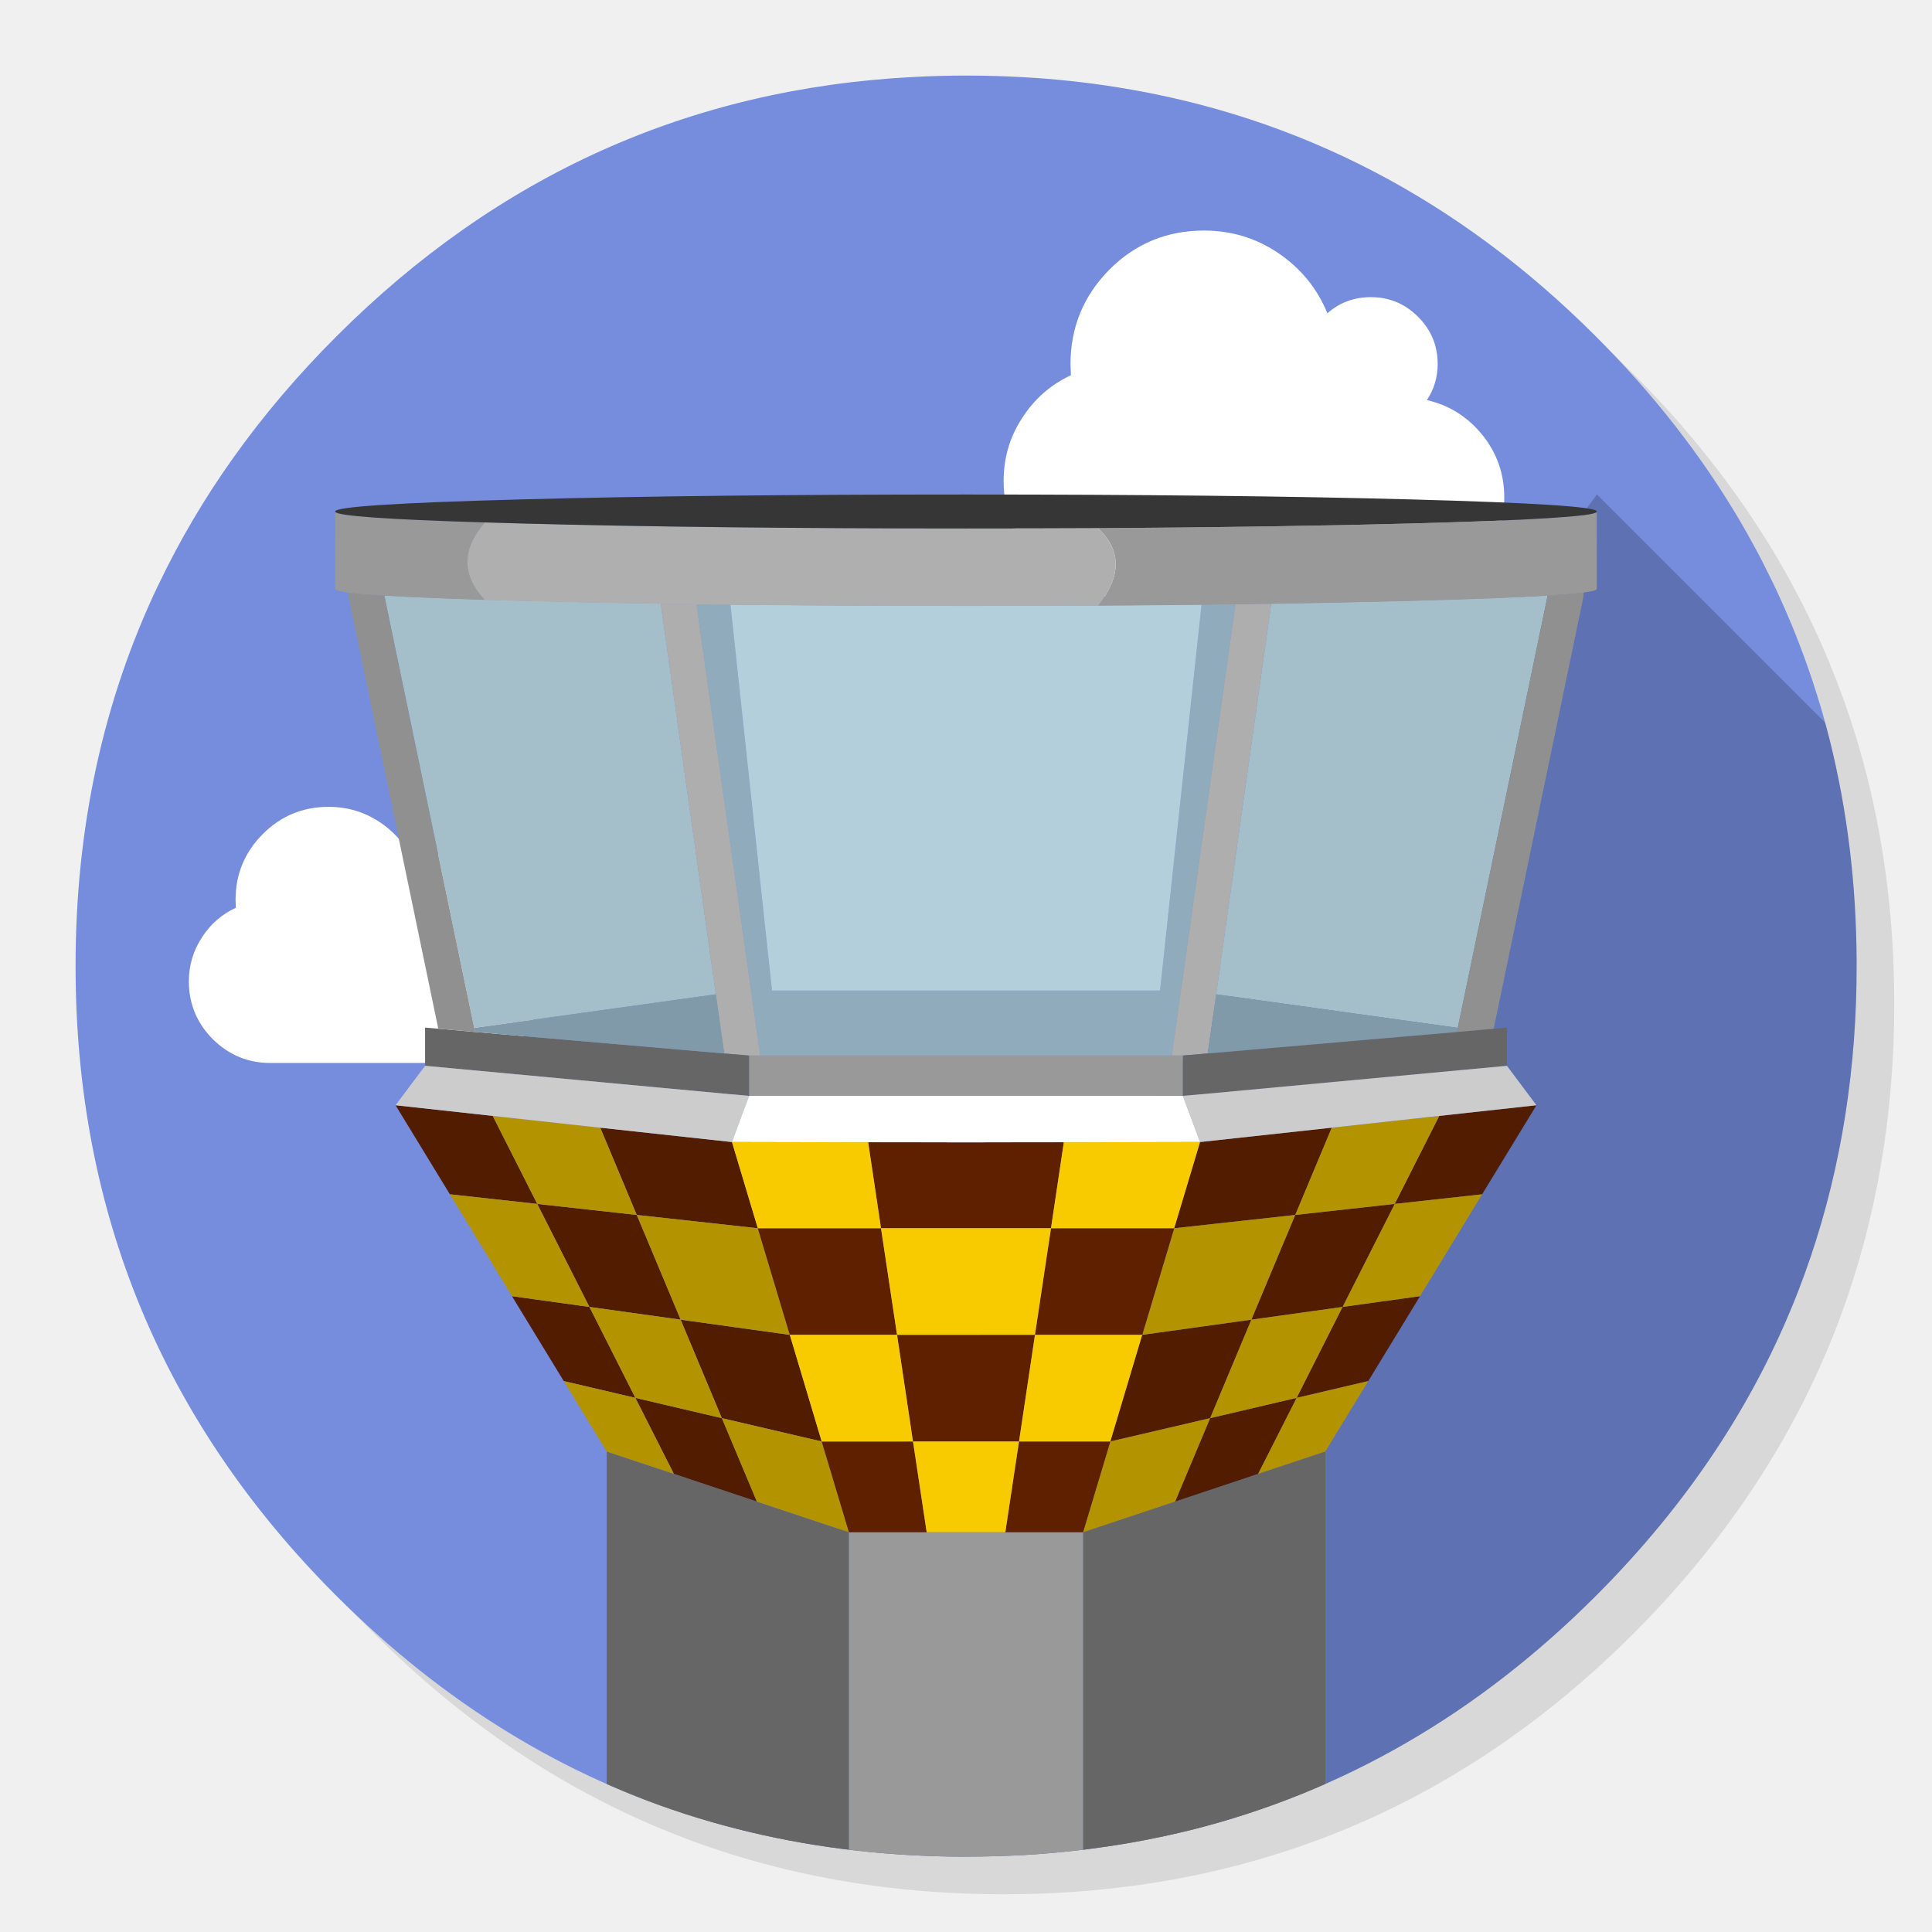
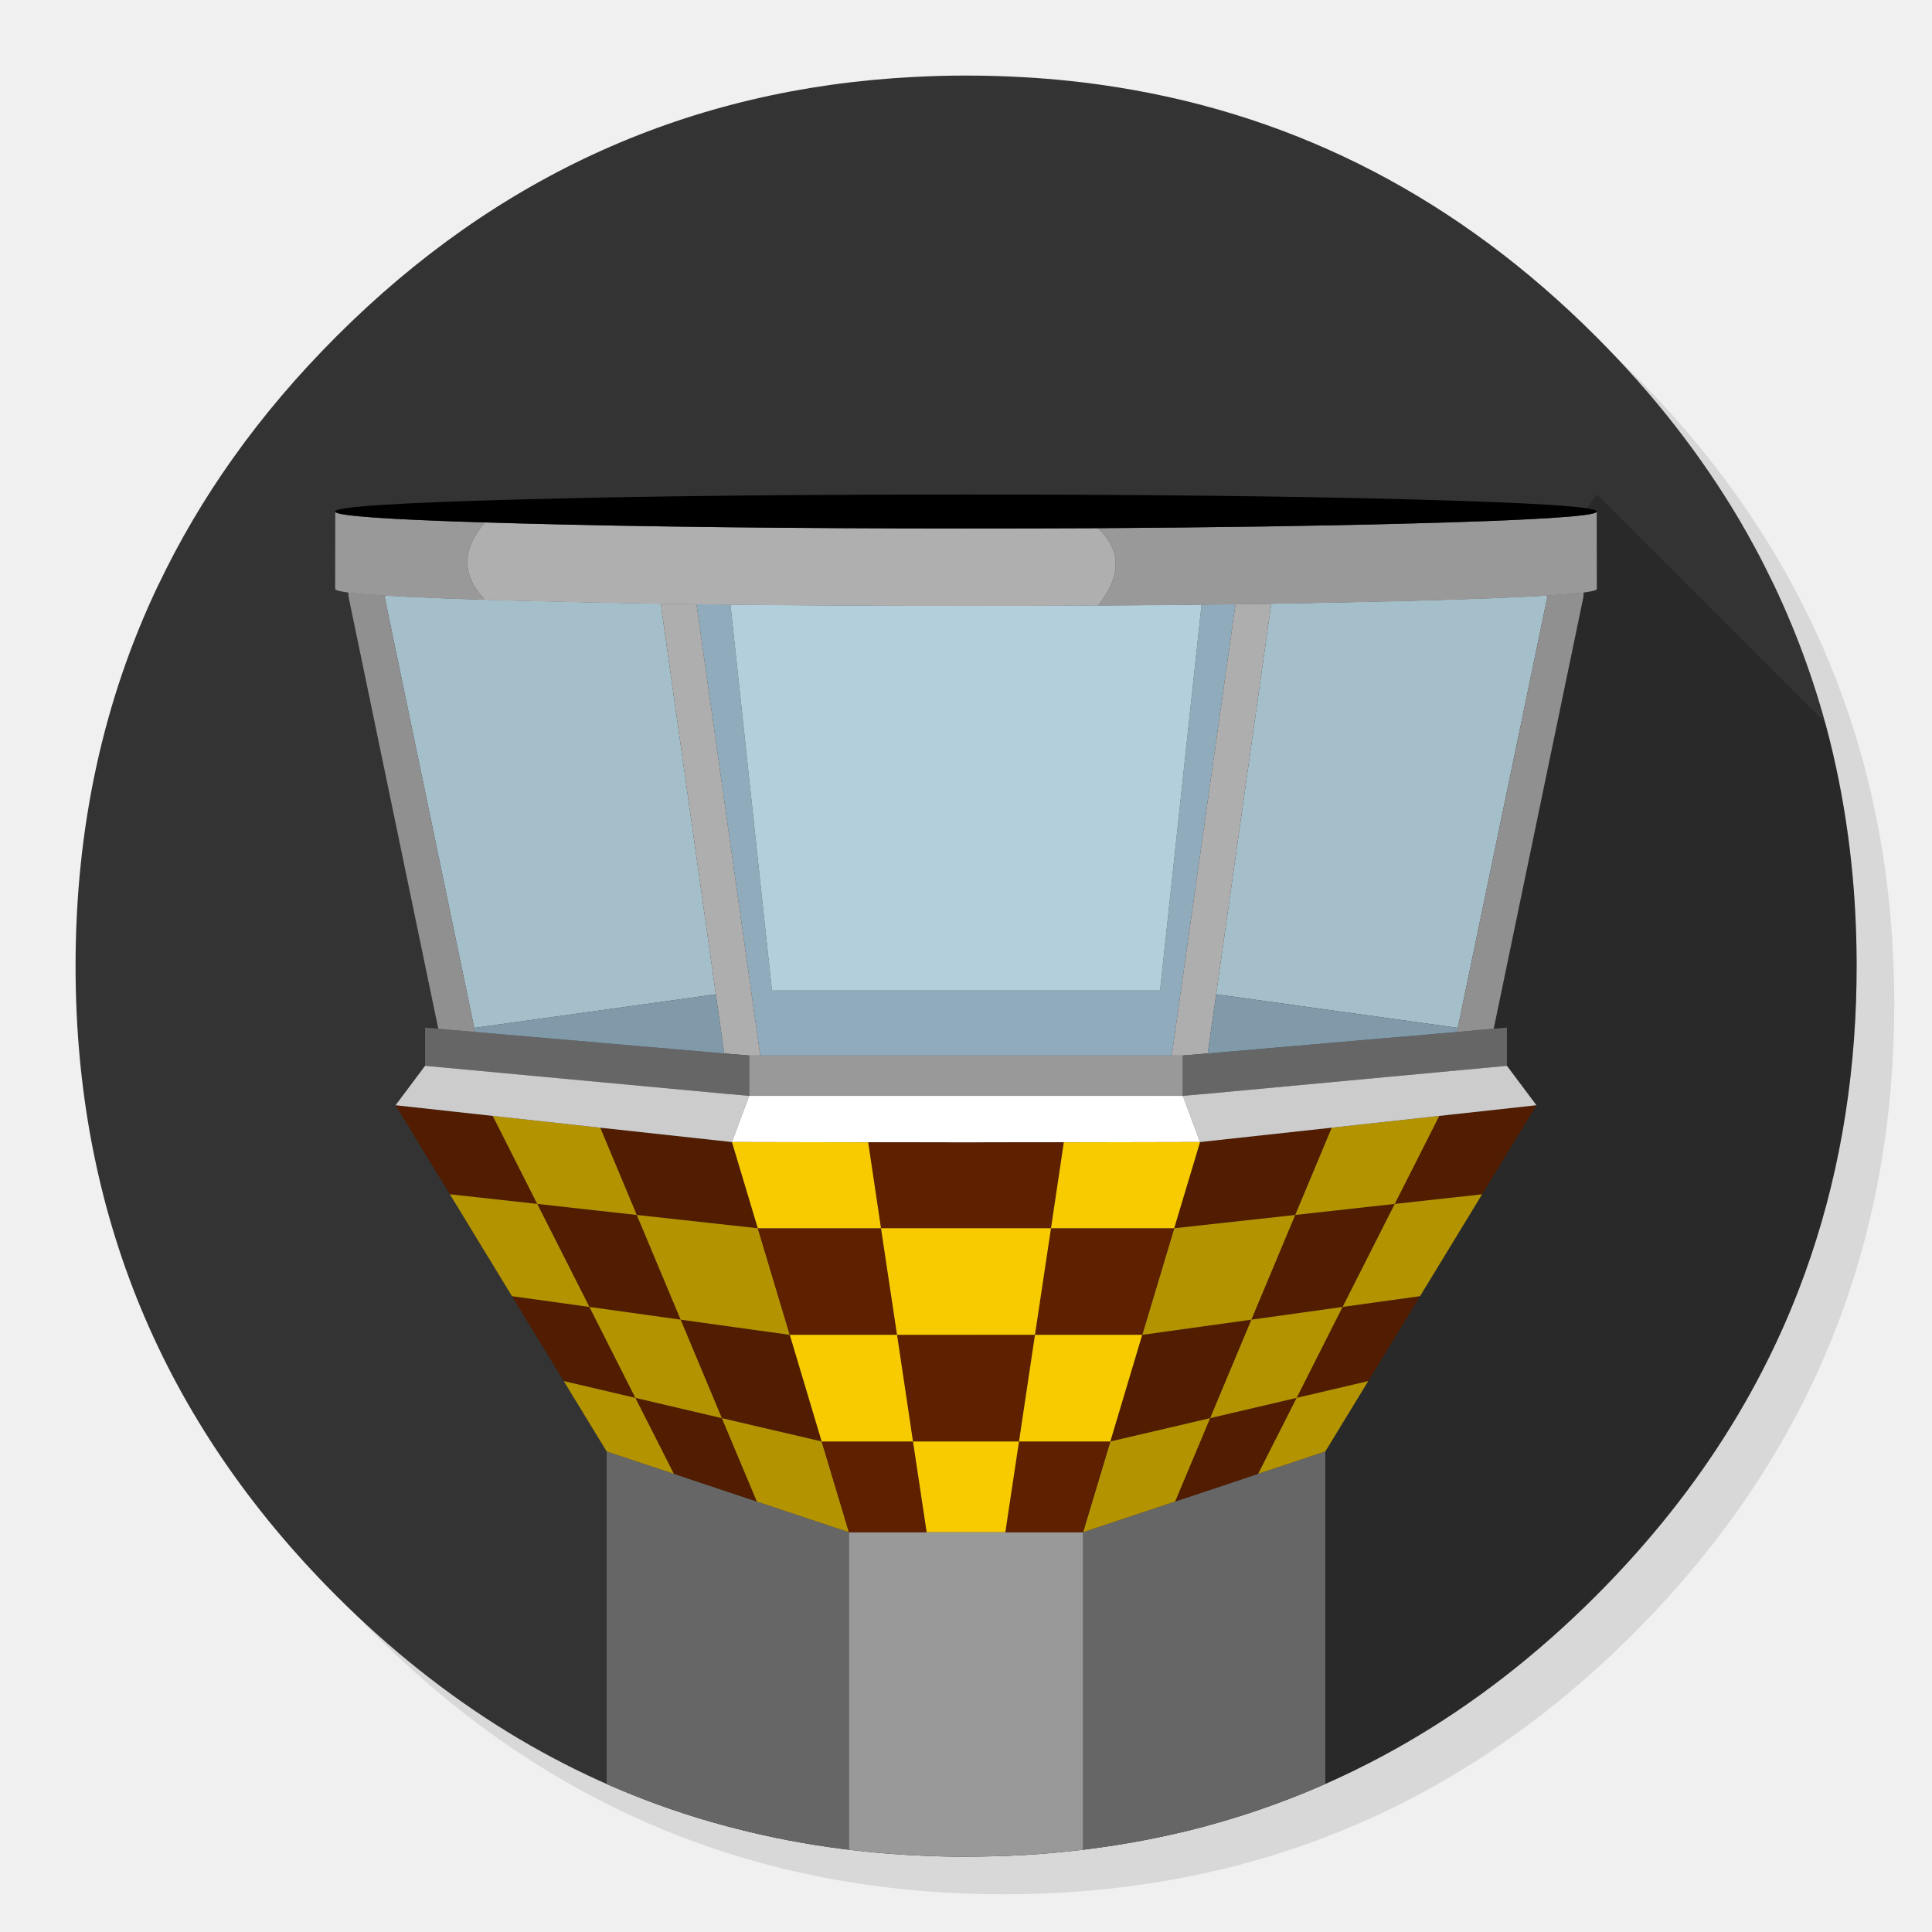
<svg xmlns="http://www.w3.org/2000/svg" id="Apps-Tower" image-rendering="optimizeSpeed" baseProfile="basic" version="1.1" style="background-color:#ffffff" x="0px" y="0px" width="1024px" height="1024px" viewBox="0 0 1024 1024" enable-background="new 0 0 1024 1024">
  <defs transform="matrix(1 0 0 1 0 0) " />
  <g id="shadow">
    <g id="shape">
      <path id="path" fill="#000000" fill-opacity="0.098" d="M969.65,351.3 Q961.05,330.45 950.25,310.45 C946.2,302.9 941.9,295.4 937.35,288.05 917.8,256.35 893.95,226.4 865.8,198.25 773.65,106.1 662.35,60 532,60 401.65,60 290.4,106.1 198.25,198.25 106.1,290.4 60,401.65 60,532 60,662.35 106.1,773.65 198.25,865.8 290.4,957.95 401.65,1004 532,1004 662.35,1004 773.65,957.95 865.8,865.8 916.55,815 953.35,758.4 976.15,696.05 994.7,645.2 1004,590.55 1004,532 1004,487.1 998.55,444.45 987.6,404.05 986.35,399.5 985.05,394.95 983.7,390.45 979.6,377.15 974.9,364.1 969.65,351.3z" />
    </g>
  </g>
  <g id="bg">
    <g id="shape2">
-       <path id="path1" fill="#768DDE" fill-opacity="1" d="M929.85,289.65 C927.5,285.3 924.9,280.65 922.2,276.05 901.9,241.55 876.4,208.85 845.85,178.3 773.25,105.7 688.7,61.65 592.2,46.25 575.95,43.65 559.4,41.85 542.15,40.9 532.45,40.35 522.3,40.05 512.05,40.05 502.7,40.05 493.45,40.3 484.15,40.8 365.8,46.9 263.85,92.75 178.3,178.3 157.8,198.8 139.55,220.25 123.6,242.7 108.25,264.25 95.05,286.7 84,309.9 L83.975,309.875 Q40.05,401.873 40.05,512.05 C40.05,642.4 86.15,753.7 178.3,845.85 235,902.5 298.85,941.75 369.4,963.4 406.15,974.65 444.2,981.25 484.15,983.35 484.3,983.35 484.4,983.35 484.55,983.35 493.05,983.8 501.15,984.05 509.05,984.05 510.25,984.05 511.15,984.05 512.05,984.05 522.35,984.05 532.55,983.75 542.15,983.25 544.65,983.1 546.9,982.95 549.1,982.8 569.3,981.35 589,978.75 607.8,975.1 615.75,973.55 623.6,971.8 631.2,969.95 712,949.65 783.35,908.35 845.85,845.85 894.45,797.25 930.25,743.35 953.2,684.05 971.65,636.4 981.85,585.25 983.75,530.55 983.95,524.5 984.05,518.3 984.05,512.05 984.05,511.4 984.05,510.7 984.05,510.05 984.05,509.7 984.05,509.4 984.05,509.05 983.85,468.4 979.1,429.55 969.75,392.05 968.65,387.7 967.4,383.05 966.1,378.45 965.1,375.05 964.1,371.6 962.95,367.95 961.35,362.8 959.55,357.45 957.65,352.1 952.6,337.85 946.8,323.85 940.2,309.95 938.35,306.15 936.45,302.3 934.5,298.45 933.05,295.6 931.55,292.75 929.85,289.65z" />
-     </g>
-   </g>
-   <g id="Calque.__204">
-     <g id="shape4">
-       <path id="path2" fill="#FFFFFF" fill-opacity="1" d="M256.55,490.35 C259.25,486.3 260.55,481.85 260.55,477 260.55,470.2 258.15,464.4 253.35,459.55 Q246.05,452.3 235.85,452.3 C229.65,452.3 224.3,454.25 219.8,458.25 216.05,449.15 210.05,441.75 201.8,436.1 193.5,430.45 184.3,427.65 174.2,427.65 160.5,427.65 148.85,432.45 139.25,442.1 129.65,451.75 124.85,463.4 124.85,477 L125,481.15 C117.5,484.6 111.5,489.85 107,496.9 102.4,503.95 100.1,511.7 100.1,520.2 100.1,532.05 104.35,542.25 112.75,550.75 121.25,559.15 131.45,563.4 143.3,563.4 L248.15,563.4 C258.4,563.4 267.15,559.75 274.4,552.45 281.6,545.3 285.15,536.55 285.15,526.35 285.15,517.65 282.45,509.95 277.1,503.25 271.7,496.55 264.85,492.25 256.55,490.35z M726.55,157.5 C717.7,157.5 710,160.35 703.55,166.05 698.2,153 689.6,142.4 677.7,134.25 665.85,126.2 652.65,122.2 638.15,122.2 618.55,122.2 601.85,129.05 588.05,142.85 574.3,156.75 567.4,173.45 567.4,192.95 L567.6,198.9 C556.9,203.85 548.3,211.4 541.8,221.5 535.2,231.55 531.95,242.7 531.95,254.85 531.95,271.9 538,286.5 550.05,298.7 562.25,310.75 576.85,316.8 593.85,316.8 L744.2,316.8 C758.9,316.8 771.45,311.6 781.85,301.15 792.15,290.85 797.3,278.35 797.3,263.7 797.3,251.25 793.45,240.2 785.7,230.55 777.95,220.95 768.15,214.8 756.3,212.05 760.1,206.25 762,199.85 762,192.95 762,183.2 758.55,174.85 751.65,167.95 744.7,160.95 736.3,157.5 726.55,157.5z" />
+       <path id="path1" fill="#333333" fill-opacity="1" d="M929.85,289.65 C927.5,285.3 924.9,280.65 922.2,276.05 901.9,241.55 876.4,208.85 845.85,178.3 773.25,105.7 688.7,61.65 592.2,46.25 575.95,43.65 559.4,41.85 542.15,40.9 532.45,40.35 522.3,40.05 512.05,40.05 502.7,40.05 493.45,40.3 484.15,40.8 365.8,46.9 263.85,92.75 178.3,178.3 157.8,198.8 139.55,220.25 123.6,242.7 108.25,264.25 95.05,286.7 84,309.9 L83.975,309.875 Q40.05,401.873 40.05,512.05 C40.05,642.4 86.15,753.7 178.3,845.85 235,902.5 298.85,941.75 369.4,963.4 406.15,974.65 444.2,981.25 484.15,983.35 484.3,983.35 484.4,983.35 484.55,983.35 493.05,983.8 501.15,984.05 509.05,984.05 510.25,984.05 511.15,984.05 512.05,984.05 522.35,984.05 532.55,983.75 542.15,983.25 544.65,983.1 546.9,982.95 549.1,982.8 569.3,981.35 589,978.75 607.8,975.1 615.75,973.55 623.6,971.8 631.2,969.95 712,949.65 783.35,908.35 845.85,845.85 894.45,797.25 930.25,743.35 953.2,684.05 971.65,636.4 981.85,585.25 983.75,530.55 983.95,524.5 984.05,518.3 984.05,512.05 984.05,511.4 984.05,510.7 984.05,510.05 984.05,509.7 984.05,509.4 984.05,509.05 983.85,468.4 979.1,429.55 969.75,392.05 968.65,387.7 967.4,383.05 966.1,378.45 965.1,375.05 964.1,371.6 962.95,367.95 961.35,362.8 959.55,357.45 957.65,352.1 952.6,337.85 946.8,323.85 940.2,309.95 938.35,306.15 936.45,302.3 934.5,298.45 933.05,295.6 931.55,292.75 929.85,289.65z" />
    </g>
  </g>
  <g id="bg1">
-     <g id="shape8">
-       <path id="path5" fill="#000000" fill-opacity="0.2" d="M969.75,392.05 C969.05,389.2 968.25,386.2 967.4,383.05 L967.375,383.025 L846.4,262.05 339.175,952.85 L339.2,952.85 C349.35,956.85 359.3,960.3 369.4,963.4 406.15,974.65 444.2,981.25 484.15,983.35 484.3,983.35 484.4,983.35 484.55,983.35 493.05,983.8 501.15,984.05 509.05,984.05 Q510.55,984.05 512.05,984.05 C522.35,984.05 532.55,983.75 542.15,983.25 544.65,983.1 546.9,982.95 549.1,982.8 569.3,981.35 589,978.75 607.8,975.1 615.75,973.55 623.6,971.8 631.2,969.95 712,949.65 783.35,908.35 845.85,845.85 894.45,797.25 930.25,743.35 953.2,684.05 971.65,636.4 981.85,585.25 983.75,530.55 983.95,524.5 984.05,518.3 984.05,512.05 984.05,511.4 984.05,510.7 984.05,510.05 984.05,509.7 984.05,509.4 984.05,509.05 983.85,468.4 979.1,429.55 969.75,392.05z" />
+     <g id="shape4">
+       <path id="path2" fill="#000000" fill-opacity="0.2" d="M969.75,392.05 C969.05,389.2 968.25,386.2 967.4,383.05 L967.375,383.025 L846.4,262.05 339.175,952.85 L339.2,952.85 C349.35,956.85 359.3,960.3 369.4,963.4 406.15,974.65 444.2,981.25 484.15,983.35 484.3,983.35 484.4,983.35 484.55,983.35 493.05,983.8 501.15,984.05 509.05,984.05 Q510.55,984.05 512.05,984.05 C522.35,984.05 532.55,983.75 542.15,983.25 544.65,983.1 546.9,982.95 549.1,982.8 569.3,981.35 589,978.75 607.8,975.1 615.75,973.55 623.6,971.8 631.2,969.95 712,949.65 783.35,908.35 845.85,845.85 894.45,797.25 930.25,743.35 953.2,684.05 971.65,636.4 981.85,585.25 983.75,530.55 983.95,524.5 984.05,518.3 984.05,512.05 984.05,511.4 984.05,510.7 984.05,510.05 984.05,509.7 984.05,509.4 984.05,509.05 983.85,468.4 979.1,429.55 969.75,392.05z" />
    </g>
  </g>
  <mask id="bg3">
    <g id="g">
-       <g id="shape10">
-         <path id="path6" fill="#FFFFFF" fill-opacity="1" d="M929.85,289.65 C927.5,285.3 924.9,280.65 922.2,276.05 901.9,241.55 876.4,208.85 845.85,178.3 773.25,105.7 688.7,61.65 592.2,46.25 575.95,43.65 559.4,41.85 542.15,40.9 532.45,40.35 522.3,40.05 512.05,40.05 502.7,40.05 493.45,40.3 484.15,40.8 365.8,46.9 263.85,92.75 178.3,178.3 157.8,198.8 139.55,220.25 123.6,242.7 108.25,264.25 95.05,286.7 84,309.9 L83.975,309.875 Q40.05,401.873 40.05,512.05 C40.05,642.4 86.15,753.7 178.3,845.85 235,902.5 298.85,941.75 369.4,963.4 406.15,974.65 444.2,981.25 484.15,983.35 484.3,983.35 484.4,983.35 484.55,983.35 493.05,983.8 501.15,984.05 509.05,984.05 510.25,984.05 511.15,984.05 512.05,984.05 522.35,984.05 532.55,983.75 542.15,983.25 544.65,983.1 546.9,982.95 549.1,982.8 569.3,981.35 589,978.75 607.8,975.1 615.75,973.55 623.6,971.8 631.2,969.95 712,949.65 783.35,908.35 845.85,845.85 894.45,797.25 930.25,743.35 953.2,684.05 971.65,636.4 981.85,585.25 983.75,530.55 983.95,524.5 984.05,518.3 984.05,512.05 984.05,511.4 984.05,510.7 984.05,510.05 984.05,509.7 984.05,509.4 984.05,509.05 983.85,468.4 979.1,429.55 969.75,392.05 968.65,387.7 967.4,383.05 966.1,378.45 965.1,375.05 964.1,371.6 962.95,367.95 961.35,362.8 959.55,357.45 957.65,352.1 952.6,337.85 946.8,323.85 940.2,309.95 938.35,306.15 936.45,302.3 934.5,298.45 933.05,295.6 931.55,292.75 929.85,289.65z" />
+       <g id="shape6">
+         <path id="path3" fill="#FFFFFF" fill-opacity="1" d="M929.85,289.65 C927.5,285.3 924.9,280.65 922.2,276.05 901.9,241.55 876.4,208.85 845.85,178.3 773.25,105.7 688.7,61.65 592.2,46.25 575.95,43.65 559.4,41.85 542.15,40.9 532.45,40.35 522.3,40.05 512.05,40.05 502.7,40.05 493.45,40.3 484.15,40.8 365.8,46.9 263.85,92.75 178.3,178.3 157.8,198.8 139.55,220.25 123.6,242.7 108.25,264.25 95.05,286.7 84,309.9 L83.975,309.875 Q40.05,401.873 40.05,512.05 C40.05,642.4 86.15,753.7 178.3,845.85 235,902.5 298.85,941.75 369.4,963.4 406.15,974.65 444.2,981.25 484.15,983.35 484.3,983.35 484.4,983.35 484.55,983.35 493.05,983.8 501.15,984.05 509.05,984.05 510.25,984.05 511.15,984.05 512.05,984.05 522.35,984.05 532.55,983.75 542.15,983.25 544.65,983.1 546.9,982.95 549.1,982.8 569.3,981.35 589,978.75 607.8,975.1 615.75,973.55 623.6,971.8 631.2,969.95 712,949.65 783.35,908.35 845.85,845.85 894.45,797.25 930.25,743.35 953.2,684.05 971.65,636.4 981.85,585.25 983.75,530.55 983.95,524.5 984.05,518.3 984.05,512.05 984.05,511.4 984.05,510.7 984.05,510.05 984.05,509.7 984.05,509.4 984.05,509.05 983.85,468.4 979.1,429.55 969.75,392.05 968.65,387.7 967.4,383.05 966.1,378.45 965.1,375.05 964.1,371.6 962.95,367.95 961.35,362.8 959.55,357.45 957.65,352.1 952.6,337.85 946.8,323.85 940.2,309.95 938.35,306.15 936.45,302.3 934.5,298.45 933.05,295.6 931.55,292.75 929.85,289.65z" />
      </g>
    </g>
  </mask>
  <g id="masked" mask="url(#bg3)">
    <g id="bg2">
      <g id="Symbole.__2035_1" overflow="visible">
-         <g id="Calque.__208">
-           <g id="shape121">
-             <path id="path114" fill="#A5BFCA" fill-opacity="1" d="M820.3,315.6 C804.3,316.6 780,317.55 747.8,318.4 724.9,319 700.4,319.5 673.8,319.95 L644.6,527 772.65,544.8 820.3,315.6z M276.2,318.4 C244,317.55 219.7,316.6 203.7,315.6 L251.35,544.8 379.4,527 350.2,319.95 C323.6,319.5 299.1,319 276.2,318.4z" />
-             <path id="path115" fill="#90ABBC" fill-opacity="1" d="M654.85,320.2 C649.05,320.25 643.15,320.3 636.85,320.45 L614.85,525 409.15,525 387.15,320.45 C380.85,320.3 374.95,320.25 369.15,320.2 L402.95,559.45 621.05,559.45 654.85,320.2z" />
-             <path id="path116" fill="#AEAEAE" fill-opacity="1" d="M673.8,319.95 C667.7,320.05 661.5,320.15 654.85,320.2 L621.05,559.45 626.9,559.45 640.15,558.35 644.6,527 673.8,319.95z M369.15,320.2 C362.5,320.15 356.3,320.05 350.2,319.95 L379.4,527 383.85,558.35 397.1,559.45 402.95,559.45 369.15,320.2z" />
-             <path id="path117" fill="#B3CFDB" fill-opacity="1" d="M636.85,320.45 C598.95,320.85 557.2,321.05 512,321.05 466.8,321.05 425.05,320.85 387.15,320.45 L409.15,525 614.85,525 636.85,320.45z" />
-             <path id="path118" fill="#666666" fill-opacity="1" d="M636.25,580 L637.1,579.95 798.7,564.9 798.7,544.65 791.7,545.25 772.45,546.95 640.15,558.35 626.9,559.45 626.9,580.85 629.55,580.6 636.2,580 636.25,580z M251.55,546.95 L232.3,545.25 225.3,544.65 225.3,564.9 386.9,579.95 387.75,580 387.8,580 394.45,580.6 397.1,580.85 397.1,559.45 383.85,558.35 251.55,546.95z M666.85,781.15 L622.85,795.85 574.05,812.1 574.05,1005.95 702.45,963.15 702.45,769.3 666.85,781.15z M401.15,795.85 L357.15,781.15 321.55,769.3 321.55,963.15 449.95,1005.95 449.95,812.1 401.15,795.85z" />
-             <path id="path119" fill="#999999" fill-opacity="1" d="M626.9,580.85 L626.9,559.45 621.05,559.45 402.95,559.45 397.1,559.45 397.1,580.85 405.95,580.85 512,580.85 618.05,580.85 626.9,580.85z M574.05,812.1 L532.85,812.1 491.15,812.1 449.95,812.1 449.95,1005.95 574.05,1005.95 574.05,812.1z" />
-             <path id="path120" fill="#819AA9" fill-opacity="1" d="M644.6,527 L640.15,558.35 772.45,546.95 C772.4,546.25 772.5,545.55 772.65,544.8 L644.6,527z M251.35,544.8 C251.5,545.55 251.6,546.25 251.55,546.95 L383.85,558.35 379.4,527 251.35,544.8z" />
-             <path id="path121" fill="#511C00" fill-opacity="1" d="M357.15,781.15 L401.15,795.85 382.6,751.65 336.75,740.9 357.15,781.15z M271.35,687 L298.8,732 336.75,740.9 312.4,692.7 271.35,687z M261.15,591.45 L209.65,585.8 238.45,633 284.75,638.1 261.15,591.45z M284.75,638.1 L312.4,692.7 360.75,699.45 337.5,643.95 284.75,638.1z M622.85,795.85 L666.85,781.15 687.25,740.9 641.4,751.65 622.85,795.85z M814.35,585.8 L762.85,591.45 739.25,638.1 785.55,633 814.35,585.8z M725.2,732 L752.65,687 711.6,692.7 687.25,740.9 725.2,732z M711.6,692.7 L739.25,638.1 686.5,643.95 663.25,699.45 711.6,692.7z M387.95,605.3 L387.4,605.25 318.15,597.7 337.5,643.95 401.65,651 387.95,605.3z M420.55,714 L418.6,707.5 360.75,699.45 382.6,751.65 435.5,764 420.55,714z M636.6,605.25 L636.05,605.3 622.35,651 686.5,643.95 705.85,597.7 636.6,605.25z M605.4,707.5 L603.45,714 588.5,764 641.4,751.65 663.25,699.45 605.4,707.5z" />
-             <path id="path122" fill="#B49300" fill-opacity="1" d="M336.75,740.9 L298.8,732 321.55,769.3 357.15,781.15 336.75,740.9z M382.6,751.65 L360.75,699.45 312.4,692.7 336.75,740.9 382.6,751.65z M312.4,692.7 L284.75,638.1 238.45,633 271.35,687 312.4,692.7z M318.15,597.7 L261.15,591.45 284.75,638.1 337.5,643.95 318.15,597.7z M725.2,732 L687.25,740.9 666.85,781.15 702.45,769.3 725.2,732z M739.25,638.1 L711.6,692.7 752.65,687 785.55,633 739.25,638.1z M687.25,740.9 L711.6,692.7 663.25,699.45 641.4,751.65 687.25,740.9z M762.85,591.45 L705.85,597.7 686.5,643.95 739.25,638.1 762.85,591.45z M588.5,764 L574.05,812.1 622.85,795.85 641.4,751.65 588.5,764z M418.6,707.5 L401.65,651 337.5,643.95 360.75,699.45 418.6,707.5z M382.6,751.65 L401.15,795.85 449.95,812.1 435.5,764 382.6,751.65z M622.35,651 L605.4,707.5 663.25,699.45 686.5,643.95 622.35,651z" />
-             <path id="path123" fill="#CCCCCC" fill-opacity="1" d="M209.65,585.8 L261.15,591.45 318.15,597.7 387.4,605.25 387.95,605.3 392.8,592.2 396.85,581.4 397.1,580.85 394.45,580.6 387.8,580 387.75,580 386.9,579.95 225.3,564.9 209.65,585.8z M637.1,579.95 L636.25,580 636.2,580 629.55,580.6 626.9,580.85 627.15,581.4 631.2,592.2 636.05,605.3 636.6,605.25 705.85,597.7 762.85,591.45 814.35,585.8 798.7,564.9 637.1,579.95z" />
-             <path id="path124" fill="#FFFFFF" fill-opacity="1" d="M512,605.55 L519.85,605.55 522.1,605.5 563.85,605.45 636.05,605.3 631.2,592.2 627.15,581.4 626.9,580.85 618.05,580.85 512,580.85 405.95,580.85 397.1,580.85 396.85,581.4 392.8,592.2 387.95,605.3 460.15,605.45 501.9,605.5 504.15,605.55 512,605.55z" />
-             <path id="path125" fill="#F7CA2E" fill-opacity="1" d="M519.85,605.55 L522.1,605.55 522.1,605.5 519.85,605.55z M501.9,605.5 L501.9,605.55 504.15,605.55 501.9,605.5z" />
-             <path id="path126" fill="#5F2000" fill-opacity="1" d="M588.5,764 L540.1,764 532.85,812.1 574.05,812.1 588.5,764z M475.45,707.5 L466.95,651 401.65,651 418.6,707.5 475.45,707.5z M483.9,764 L435.5,764 449.95,812.1 491.15,812.1 483.9,764z M519.85,605.55 L512,605.55 504.15,605.55 501.9,605.55 501.9,605.5 460.15,605.45 466.95,651 557.05,651 563.85,605.45 522.1,605.5 522.1,605.55 519.85,605.55z M605.4,707.5 L622.35,651 557.05,651 548.55,707.5 605.4,707.5z M540.1,764 L548.55,707.5 475.45,707.5 483.9,764 540.1,764z" />
-             <path id="path127" fill="#F8CB01" fill-opacity="1" d="M532.85,812.1 L540.1,764 483.9,764 491.15,812.1 532.85,812.1z M460.15,605.45 L387.95,605.3 401.65,651 466.95,651 460.15,605.45z M418.6,707.5 L420.55,714 435.5,764 483.9,764 475.45,707.5 418.6,707.5z M636.05,605.3 L563.85,605.45 557.05,651 622.35,651 636.05,605.3z M603.45,714 L605.4,707.5 548.55,707.5 540.1,764 588.5,764 603.45,714z M548.55,707.5 L557.05,651 466.95,651 475.45,707.5 548.55,707.5z" />
-             <path id="path128" fill="#909090" fill-opacity="1" d="M772.65,544.8 C772.5,545.55 772.4,546.25 772.45,546.95 L791.7,545.25 839.15,316.85 C839.35,315.85 839.4,314.9 839.3,314 835.35,314.5 828.9,315.05 820.3,315.6 L772.65,544.8z M184.7,314 C184.6,314.9 184.65,315.85 184.85,316.85 L232.3,545.25 251.55,546.95 C251.6,546.25 251.5,545.55 251.35,544.8 L203.7,315.6 C195.1,315.05 188.65,314.5 184.7,314z" />
+         <g id="Calque.__204">
+           <g id="shape117">
+             <path id="path111" fill="#A5BFCA" fill-opacity="1" d="M820.3,315.6 C804.3,316.6 780,317.55 747.8,318.4 724.9,319 700.4,319.5 673.8,319.95 L644.6,527 772.65,544.8 820.3,315.6z M276.2,318.4 C244,317.55 219.7,316.6 203.7,315.6 L251.35,544.8 379.4,527 350.2,319.95 C323.6,319.5 299.1,319 276.2,318.4z" />
+             <path id="path112" fill="#90ABBC" fill-opacity="1" d="M654.85,320.2 C649.05,320.25 643.15,320.3 636.85,320.45 L614.85,525 409.15,525 387.15,320.45 C380.85,320.3 374.95,320.25 369.15,320.2 L402.95,559.45 621.05,559.45 654.85,320.2z" />
+             <path id="path113" fill="#AEAEAE" fill-opacity="1" d="M673.8,319.95 C667.7,320.05 661.5,320.15 654.85,320.2 L621.05,559.45 626.9,559.45 640.15,558.35 644.6,527 673.8,319.95z M369.15,320.2 C362.5,320.15 356.3,320.05 350.2,319.95 L379.4,527 383.85,558.35 397.1,559.45 402.95,559.45 369.15,320.2z" />
+             <path id="path114" fill="#B3CFDB" fill-opacity="1" d="M636.85,320.45 C598.95,320.85 557.2,321.05 512,321.05 466.8,321.05 425.05,320.85 387.15,320.45 L409.15,525 614.85,525 636.85,320.45z" />
+             <path id="path115" fill="#666666" fill-opacity="1" d="M636.25,580 L637.1,579.95 798.7,564.9 798.7,544.65 791.7,545.25 772.45,546.95 640.15,558.35 626.9,559.45 626.9,580.85 629.55,580.6 636.2,580 636.25,580z M251.55,546.95 L232.3,545.25 225.3,544.65 225.3,564.9 386.9,579.95 387.75,580 387.8,580 394.45,580.6 397.1,580.85 397.1,559.45 383.85,558.35 251.55,546.95z M666.85,781.15 L622.85,795.85 574.05,812.1 574.05,1005.95 702.45,963.15 702.45,769.3 666.85,781.15z M401.15,795.85 L357.15,781.15 321.55,769.3 321.55,963.15 449.95,1005.95 449.95,812.1 401.15,795.85z" />
+             <path id="path116" fill="#999999" fill-opacity="1" d="M626.9,580.85 L626.9,559.45 621.05,559.45 402.95,559.45 397.1,559.45 397.1,580.85 405.95,580.85 512,580.85 618.05,580.85 626.9,580.85z M574.05,812.1 L532.85,812.1 491.15,812.1 449.95,812.1 449.95,1005.95 574.05,1005.95 574.05,812.1z" />
+             <path id="path117" fill="#819AA9" fill-opacity="1" d="M644.6,527 L640.15,558.35 772.45,546.95 C772.4,546.25 772.5,545.55 772.65,544.8 L644.6,527z M251.35,544.8 C251.5,545.55 251.6,546.25 251.55,546.95 L383.85,558.35 379.4,527 251.35,544.8z" />
+             <path id="path118" fill="#511C00" fill-opacity="1" d="M357.15,781.15 L401.15,795.85 382.6,751.65 336.75,740.9 357.15,781.15z M271.35,687 L298.8,732 336.75,740.9 312.4,692.7 271.35,687z M261.15,591.45 L209.65,585.8 238.45,633 284.75,638.1 261.15,591.45z M284.75,638.1 L312.4,692.7 360.75,699.45 337.5,643.95 284.75,638.1z M622.85,795.85 L666.85,781.15 687.25,740.9 641.4,751.65 622.85,795.85z M814.35,585.8 L762.85,591.45 739.25,638.1 785.55,633 814.35,585.8z M725.2,732 L752.65,687 711.6,692.7 687.25,740.9 725.2,732z M711.6,692.7 L739.25,638.1 686.5,643.95 663.25,699.45 711.6,692.7z M387.95,605.3 L387.4,605.25 318.15,597.7 337.5,643.95 401.65,651 387.95,605.3z M420.55,714 L418.6,707.5 360.75,699.45 382.6,751.65 435.5,764 420.55,714z M636.6,605.25 L636.05,605.3 622.35,651 686.5,643.95 705.85,597.7 636.6,605.25z M605.4,707.5 L603.45,714 588.5,764 641.4,751.65 663.25,699.45 605.4,707.5z" />
+             <path id="path119" fill="#B49300" fill-opacity="1" d="M336.75,740.9 L298.8,732 321.55,769.3 357.15,781.15 336.75,740.9z M382.6,751.65 L360.75,699.45 312.4,692.7 336.75,740.9 382.6,751.65z M312.4,692.7 L284.75,638.1 238.45,633 271.35,687 312.4,692.7z M318.15,597.7 L261.15,591.45 284.75,638.1 337.5,643.95 318.15,597.7z M725.2,732 L687.25,740.9 666.85,781.15 702.45,769.3 725.2,732z M739.25,638.1 L711.6,692.7 752.65,687 785.55,633 739.25,638.1z M687.25,740.9 L711.6,692.7 663.25,699.45 641.4,751.65 687.25,740.9z M762.85,591.45 L705.85,597.7 686.5,643.95 739.25,638.1 762.85,591.45z M588.5,764 L574.05,812.1 622.85,795.85 641.4,751.65 588.5,764z M418.6,707.5 L401.65,651 337.5,643.95 360.75,699.45 418.6,707.5z M382.6,751.65 L401.15,795.85 449.95,812.1 435.5,764 382.6,751.65z M622.35,651 L605.4,707.5 663.25,699.45 686.5,643.95 622.35,651z" />
+             <path id="path120" fill="#CCCCCC" fill-opacity="1" d="M209.65,585.8 L261.15,591.45 318.15,597.7 387.4,605.25 387.95,605.3 392.8,592.2 396.85,581.4 397.1,580.85 394.45,580.6 387.8,580 387.75,580 386.9,579.95 225.3,564.9 209.65,585.8z M637.1,579.95 L636.25,580 636.2,580 629.55,580.6 626.9,580.85 627.15,581.4 631.2,592.2 636.05,605.3 636.6,605.25 705.85,597.7 762.85,591.45 814.35,585.8 798.7,564.9 637.1,579.95z" />
+             <path id="path121" fill="#FFFFFF" fill-opacity="1" d="M512,605.55 L519.85,605.55 522.1,605.5 563.85,605.45 636.05,605.3 631.2,592.2 627.15,581.4 626.9,580.85 618.05,580.85 512,580.85 405.95,580.85 397.1,580.85 396.85,581.4 392.8,592.2 387.95,605.3 460.15,605.45 501.9,605.5 504.15,605.55 512,605.55z" />
+             <path id="path122" fill="#F7CA2E" fill-opacity="1" d="M519.85,605.55 L522.1,605.55 522.1,605.5 519.85,605.55z M501.9,605.5 L501.9,605.55 504.15,605.55 501.9,605.5z" />
+             <path id="path123" fill="#5F2000" fill-opacity="1" d="M588.5,764 L540.1,764 532.85,812.1 574.05,812.1 588.5,764z M475.45,707.5 L466.95,651 401.65,651 418.6,707.5 475.45,707.5z M483.9,764 L435.5,764 449.95,812.1 491.15,812.1 483.9,764z M519.85,605.55 L512,605.55 504.15,605.55 501.9,605.55 501.9,605.5 460.15,605.45 466.95,651 557.05,651 563.85,605.45 522.1,605.5 522.1,605.55 519.85,605.55z M605.4,707.5 L622.35,651 557.05,651 548.55,707.5 605.4,707.5z M540.1,764 L548.55,707.5 475.45,707.5 483.9,764 540.1,764z" />
+             <path id="path124" fill="#F8CB01" fill-opacity="1" d="M532.85,812.1 L540.1,764 483.9,764 491.15,812.1 532.85,812.1z M460.15,605.45 L387.95,605.3 401.65,651 466.95,651 460.15,605.45z M418.6,707.5 L420.55,714 435.5,764 483.9,764 475.45,707.5 418.6,707.5z M636.05,605.3 L563.85,605.45 557.05,651 622.35,651 636.05,605.3z M603.45,714 L605.4,707.5 548.55,707.5 540.1,764 588.5,764 603.45,714z M548.55,707.5 L557.05,651 466.95,651 475.45,707.5 548.55,707.5z" />
+             <path id="path125" fill="#909090" fill-opacity="1" d="M772.65,544.8 C772.5,545.55 772.4,546.25 772.45,546.95 L791.7,545.25 839.15,316.85 C839.35,315.85 839.4,314.9 839.3,314 835.35,314.5 828.9,315.05 820.3,315.6 L772.65,544.8z M184.7,314 C184.6,314.9 184.65,315.85 184.85,316.85 L232.3,545.25 251.55,546.95 C251.6,546.25 251.5,545.55 251.35,544.8 L203.7,315.6 C195.1,315.05 188.65,314.5 184.7,314z" />
          </g>
          <g id="Symbole.__2037_2" overflow="visible">
-             <g id="Calque.__209">
-               <g id="shape122">
-                 <path id="path129" fill="#999999" fill-opacity="1" d="M257,276.9 C205.45,275.35 179,273.45 177.7,271.3 L177.65,312.15 C177.65,312.8 179.85,313.4 184.7,314.1 188.65,314.6 195.1,315.15 203.7,315.7 216.65,316.5 234.45,317.25 257,317.95 244.65,304.9 244.65,291.25 257,276.9z M747.8,277.45 C699.95,278.75 644.8,279.55 582,279.95 594.45,291.65 594.45,305.35 582,321 601.35,320.9 619.5,320.75 636.85,320.55 643.15,320.4 649.05,320.35 654.85,320.3 661.5,320.25 667.7,320.15 673.8,320.05 700.4,319.6 724.9,319.1 747.8,318.5 780,317.65 804.3,316.7 820.3,315.7 828.9,315.15 835.35,314.6 839.3,314.1 844.15,313.4 846.35,312.8 846.35,312.15 L846.3,271.3 C844.85,273.7 812,275.75 747.8,277.45z" />
-                 <path id="path130" fill="#AFAFAF" fill-opacity="1" d="M582,279.95 C559.85,280.05 536.4,280.1 512,280.1 419.8,280.1 341.3,279.2 276.2,277.45 269.5,277.25 263.15,277.05 257,276.9 244.65,291.25 244.65,304.9 257,317.95 263.05,318.15 269.45,318.35 276.2,318.5 299.1,319.1 323.6,319.6 350.2,320.05 356.3,320.15 362.5,320.25 369.15,320.3 374.95,320.35 380.85,320.4 387.15,320.55 425.05,320.95 466.8,321.15 512,321.15 536.5,321.15 560,321.1 582,321 594.45,305.35 594.45,291.65 582,279.95z" />
-                 <path id="path131" fill="#363636" fill-opacity="1" d="M512,280.1 C536.4,280.1 559.85,280.05 582,279.95 644.8,279.55 699.95,278.75 747.8,277.45 812,275.75 844.85,273.7 846.3,271.3 846.35,271.25 846.35,271.15 846.35,271.1 Q846.35,267.35 747.8,264.7 C682.7,262.95 604.2,262.1 512,262.1 419.8,262.1 341.3,262.95 276.2,264.7 210.5,266.45 177.65,268.6 177.65,271.1 177.65,271.15 177.65,271.25 177.7,271.3 179,273.45 205.45,275.35 257,276.9 263.15,277.05 269.5,277.25 276.2,277.45 341.3,279.2 419.8,280.1 512,280.1z" />
+             <g id="Calque.__205">
+               <g id="shape118">
+                 <path id="path126" fill="#999999" fill-opacity="1" d="M257,276.9 C205.45,275.35 179,273.45 177.7,271.3 L177.65,312.15 C177.65,312.8 179.85,313.4 184.7,314.1 188.65,314.6 195.1,315.15 203.7,315.7 216.65,316.5 234.45,317.25 257,317.95 244.65,304.9 244.65,291.25 257,276.9z M747.8,277.45 C699.95,278.75 644.8,279.55 582,279.95 594.45,291.65 594.45,305.35 582,321 601.35,320.9 619.5,320.75 636.85,320.55 643.15,320.4 649.05,320.35 654.85,320.3 661.5,320.25 667.7,320.15 673.8,320.05 700.4,319.6 724.9,319.1 747.8,318.5 780,317.65 804.3,316.7 820.3,315.7 828.9,315.15 835.35,314.6 839.3,314.1 844.15,313.4 846.35,312.8 846.35,312.15 L846.3,271.3 C844.85,273.7 812,275.75 747.8,277.45z" />
+                 <path id="path127" fill="#AFAFAF" fill-opacity="1" d="M582,279.95 C559.85,280.05 536.4,280.1 512,280.1 419.8,280.1 341.3,279.2 276.2,277.45 269.5,277.25 263.15,277.05 257,276.9 244.65,291.25 244.65,304.9 257,317.95 263.05,318.15 269.45,318.35 276.2,318.5 299.1,319.1 323.6,319.6 350.2,320.05 356.3,320.15 362.5,320.25 369.15,320.3 374.95,320.35 380.85,320.4 387.15,320.55 425.05,320.95 466.8,321.15 512,321.15 536.5,321.15 560,321.1 582,321 594.45,305.35 594.45,291.65 582,279.95z" />
+                 <path id="path128" fill="#000000" fill-opacity="1" d="M512,280.1 C536.4,280.1 559.85,280.05 582,279.95 644.8,279.55 699.95,278.75 747.8,277.45 812,275.75 844.85,273.7 846.3,271.3 846.35,271.25 846.35,271.15 846.35,271.1 Q846.35,267.35 747.8,264.7 C682.7,262.95 604.2,262.1 512,262.1 419.8,262.1 341.3,262.95 276.2,264.7 210.5,266.45 177.65,268.6 177.65,271.1 177.65,271.15 177.65,271.25 177.7,271.3 179,273.45 205.45,275.35 257,276.9 263.15,277.05 269.5,277.25 276.2,277.45 341.3,279.2 419.8,280.1 512,280.1z" />
              </g>
            </g>
          </g>
        </g>
      </g>
    </g>
  </g>
</svg>
